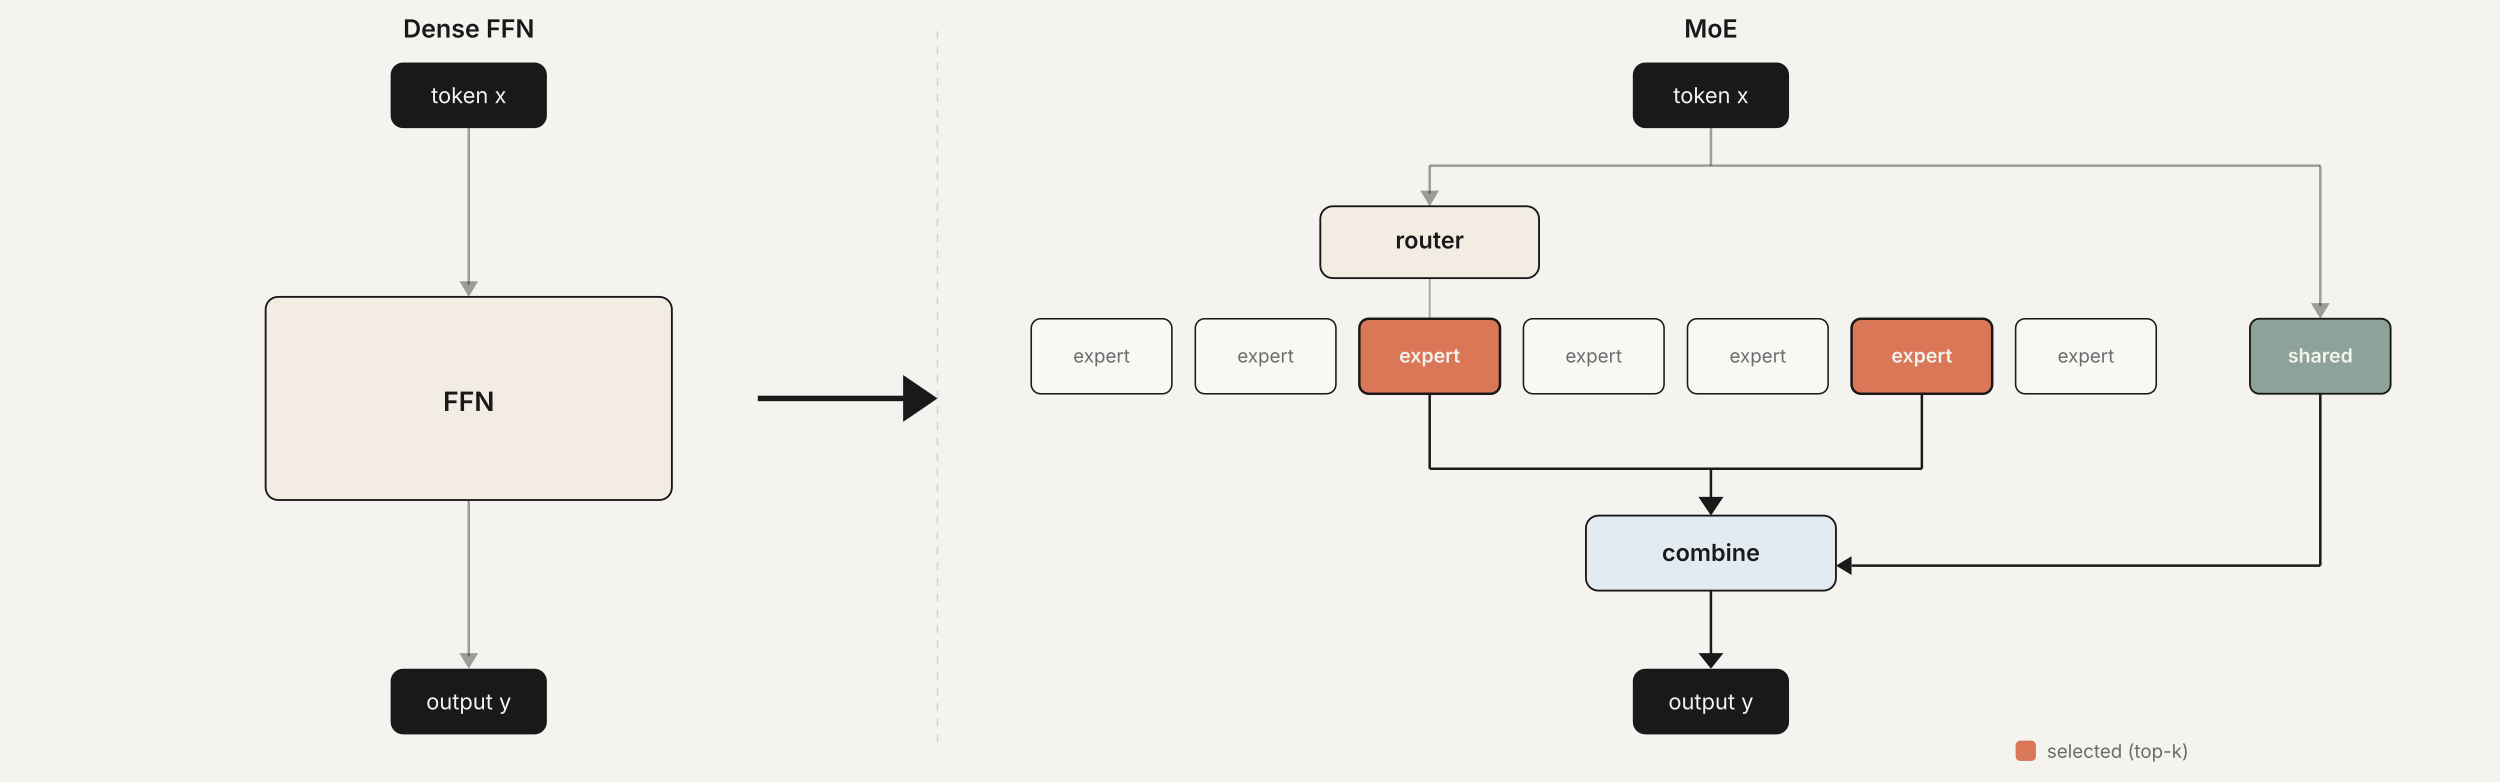
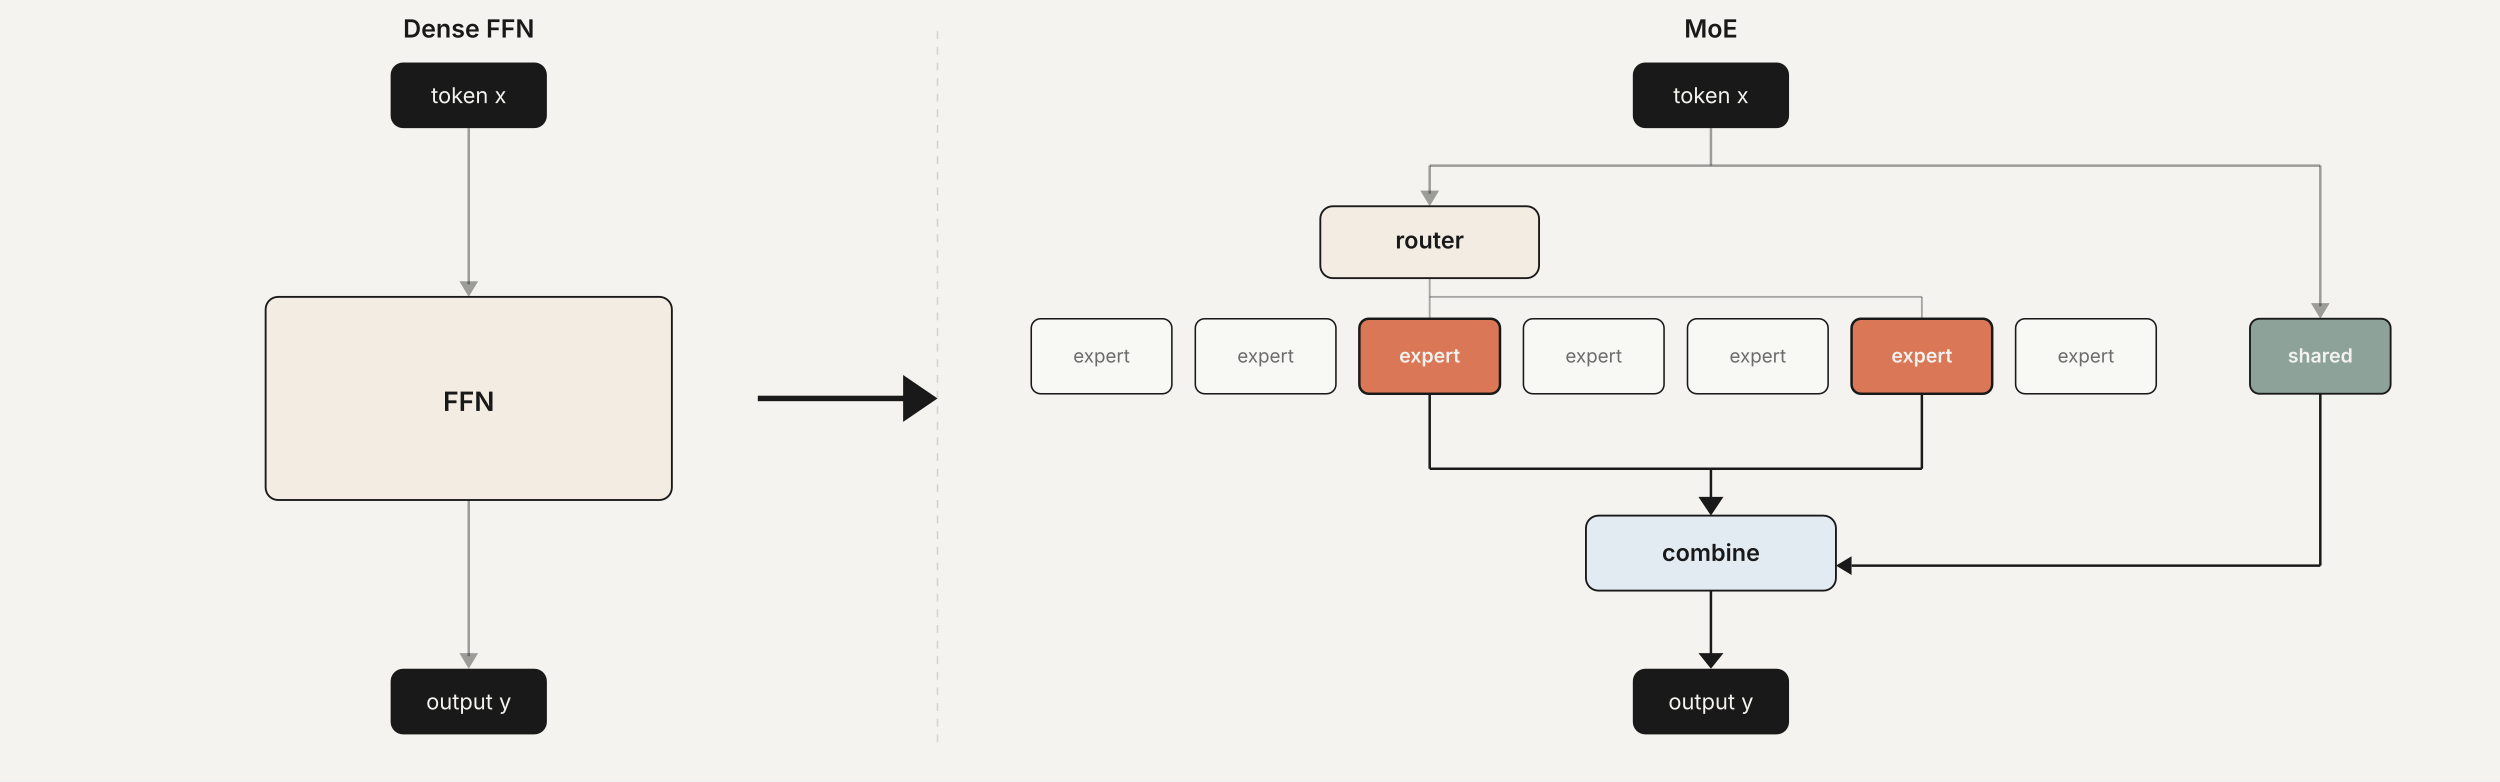
<svg xmlns="http://www.w3.org/2000/svg" viewBox="0 0 1600 500" font-family="Inter, -apple-system, sans-serif">
  <rect x="0" y="0" width="1600" height="500" fill="#F4F3EF" />
  <line x1="600" y1="20" x2="600" y2="480" stroke="#191919" stroke-opacity="0.15" stroke-dasharray="5 5" />
  <line x1="485" y1="255" x2="580" y2="255" stroke="#191919" stroke-width="3.5" />
  <polygon points="600,255 578,240 578,270" fill="#191919" />
  <text x="300" y="24" text-anchor="middle" font-size="16" font-weight="600" fill="#191919">Dense FFN</text>
  <rect x="250" y="40" width="100" height="42" rx="8" fill="#191919" />
  <text x="300" y="66" text-anchor="middle" font-size="14" fill="#F4F3EF">token x</text>
  <line x1="300" y1="82" x2="300" y2="182" stroke="#191919" stroke-opacity="0.4" stroke-width="1.6" />
  <polygon points="300,190 294,180 306,180" fill="#191919" fill-opacity="0.4" />
  <rect x="170" y="190" width="260" height="130" rx="8" fill="#F3ECE2" stroke="#191919" stroke-width="1.2" />
  <text x="300" y="263" text-anchor="middle" font-size="17" font-weight="600" fill="#191919">FFN</text>
  <line x1="300" y1="320" x2="300" y2="420" stroke="#191919" stroke-opacity="0.4" stroke-width="1.6" />
  <polygon points="300,428 294,418 306,418" fill="#191919" fill-opacity="0.4" />
  <rect x="250" y="428" width="100" height="42" rx="8" fill="#191919" />
  <text x="300" y="454" text-anchor="middle" font-size="14" fill="#F4F3EF">output y</text>
  <text x="1095" y="24" text-anchor="middle" font-size="16" font-weight="600" fill="#191919">MoE</text>
  <rect x="1045" y="40" width="100" height="42" rx="8" fill="#191919" />
  <text x="1095" y="66" text-anchor="middle" font-size="14" fill="#F4F3EF">token x</text>
  <line x1="1095" y1="82" x2="1095" y2="106" stroke="#191919" stroke-opacity="0.4" stroke-width="1.6" />
  <line x1="1095" y1="106" x2="915" y2="106" stroke="#191919" stroke-opacity="0.4" stroke-width="1.6" />
  <line x1="915" y1="106" x2="915" y2="124" stroke="#191919" stroke-opacity="0.4" stroke-width="1.6" />
  <polygon points="915,132 909,122 921,122" fill="#191919" fill-opacity="0.4" />
  <line x1="1095" y1="106" x2="1485" y2="106" stroke="#191919" stroke-opacity="0.4" stroke-width="1.6" />
  <line x1="1485" y1="106" x2="1485" y2="196" stroke="#191919" stroke-opacity="0.4" stroke-width="1.6" />
  <polygon points="1485,204 1479,194 1491,194" fill="#191919" fill-opacity="0.4" />
  <rect x="845" y="132" width="140" height="46" rx="8" fill="#F3ECE2" stroke="#191919" stroke-width="1.2" />
  <text x="915" y="159" text-anchor="middle" font-size="15" font-weight="600" fill="#191919">router</text>
-   <line x1="915" y1="178" x2="915" y2="204" stroke="#191919" stroke-opacity="0.35" stroke-width="1.2" />
+   <line x1="915" y1="178" x2="915" y2="190" stroke="#191919" stroke-opacity="0.35" stroke-width="1.2" />
+   <line x1="915" y1="190" x2="915" y2="204" stroke="#191919" stroke-opacity="0.35" stroke-width="1.2" />
+   <line x1="915" y1="190" x2="1230" y2="190" stroke="#191919" stroke-opacity="0.35" stroke-width="1.2" />
+   <line x1="1230" y1="190" x2="1230" y2="204" stroke="#191919" stroke-opacity="0.35" stroke-width="1.2" />
  <g stroke="#191919" stroke-width="1" fill="#FFFFFF" fill-opacity="0.4">
    <rect x="660" y="204" width="90" height="48" rx="6" />
    <rect x="765" y="204" width="90" height="48" rx="6" />
    <rect x="975" y="204" width="90" height="48" rx="6" />
    <rect x="1080" y="204" width="90" height="48" rx="6" />
    <rect x="1290" y="204" width="90" height="48" rx="6" />
  </g>
  <g font-size="12" fill="#6B6B6B" text-anchor="middle">
    <text x="705" y="232">expert</text>
    <text x="810" y="232">expert</text>
    <text x="1020" y="232">expert</text>
    <text x="1125" y="232">expert</text>
    <text x="1335" y="232">expert</text>
  </g>
  <rect x="870" y="204" width="90" height="48" rx="6" fill="#D97757" stroke="#191919" stroke-width="1.6" />
  <rect x="1185" y="204" width="90" height="48" rx="6" fill="#D97757" stroke="#191919" stroke-width="1.6" />
  <g font-size="12.5" font-weight="600" fill="#F4F3EF" text-anchor="middle">
    <text x="915" y="232">expert</text>
    <text x="1230" y="232">expert</text>
  </g>
  <rect x="1440" y="204" width="90" height="48" rx="6" fill="#8DA399" stroke="#191919" stroke-width="1.2" />
  <text x="1485" y="232" text-anchor="middle" font-size="12.5" font-weight="600" fill="#F4F3EF">shared</text>
-   <rect x="1290" y="474" width="13" height="13" rx="3" fill="#D97757" />
-   <text x="1310" y="485" font-size="12" fill="#6B6B6B">selected (top-k)</text>
  <line x1="915" y1="252" x2="915" y2="300" stroke="#191919" stroke-width="1.6" />
  <line x1="915" y1="300" x2="1095" y2="300" stroke="#191919" stroke-width="1.6" />
  <line x1="1230" y1="252" x2="1230" y2="300" stroke="#191919" stroke-width="1.6" />
  <line x1="1230" y1="300" x2="1095" y2="300" stroke="#191919" stroke-width="1.6" />
  <line x1="1095" y1="300" x2="1095" y2="322" stroke="#191919" stroke-width="1.6" />
  <polygon points="1095,330 1087,318 1103,318" fill="#191919" />
  <line x1="1485" y1="252" x2="1485" y2="362" stroke="#191919" stroke-width="1.6" />
  <line x1="1485" y1="362" x2="1185" y2="362" stroke="#191919" stroke-width="1.6" />
  <polygon points="1175,362 1185,356 1185,368" fill="#191919" />
  <rect x="1015" y="330" width="160" height="48" rx="8" fill="#E3EBF2" stroke="#191919" stroke-width="1.2" />
  <text x="1095" y="359" text-anchor="middle" font-size="15" font-weight="600" fill="#191919">combine</text>
  <line x1="1095" y1="378" x2="1095" y2="420" stroke="#191919" stroke-width="1.6" />
  <polygon points="1095,428 1087,418 1103,418" fill="#191919" />
  <rect x="1045" y="428" width="100" height="42" rx="8" fill="#191919" />
  <text x="1095" y="454" text-anchor="middle" font-size="14" fill="#F4F3EF">output y</text>
</svg>
